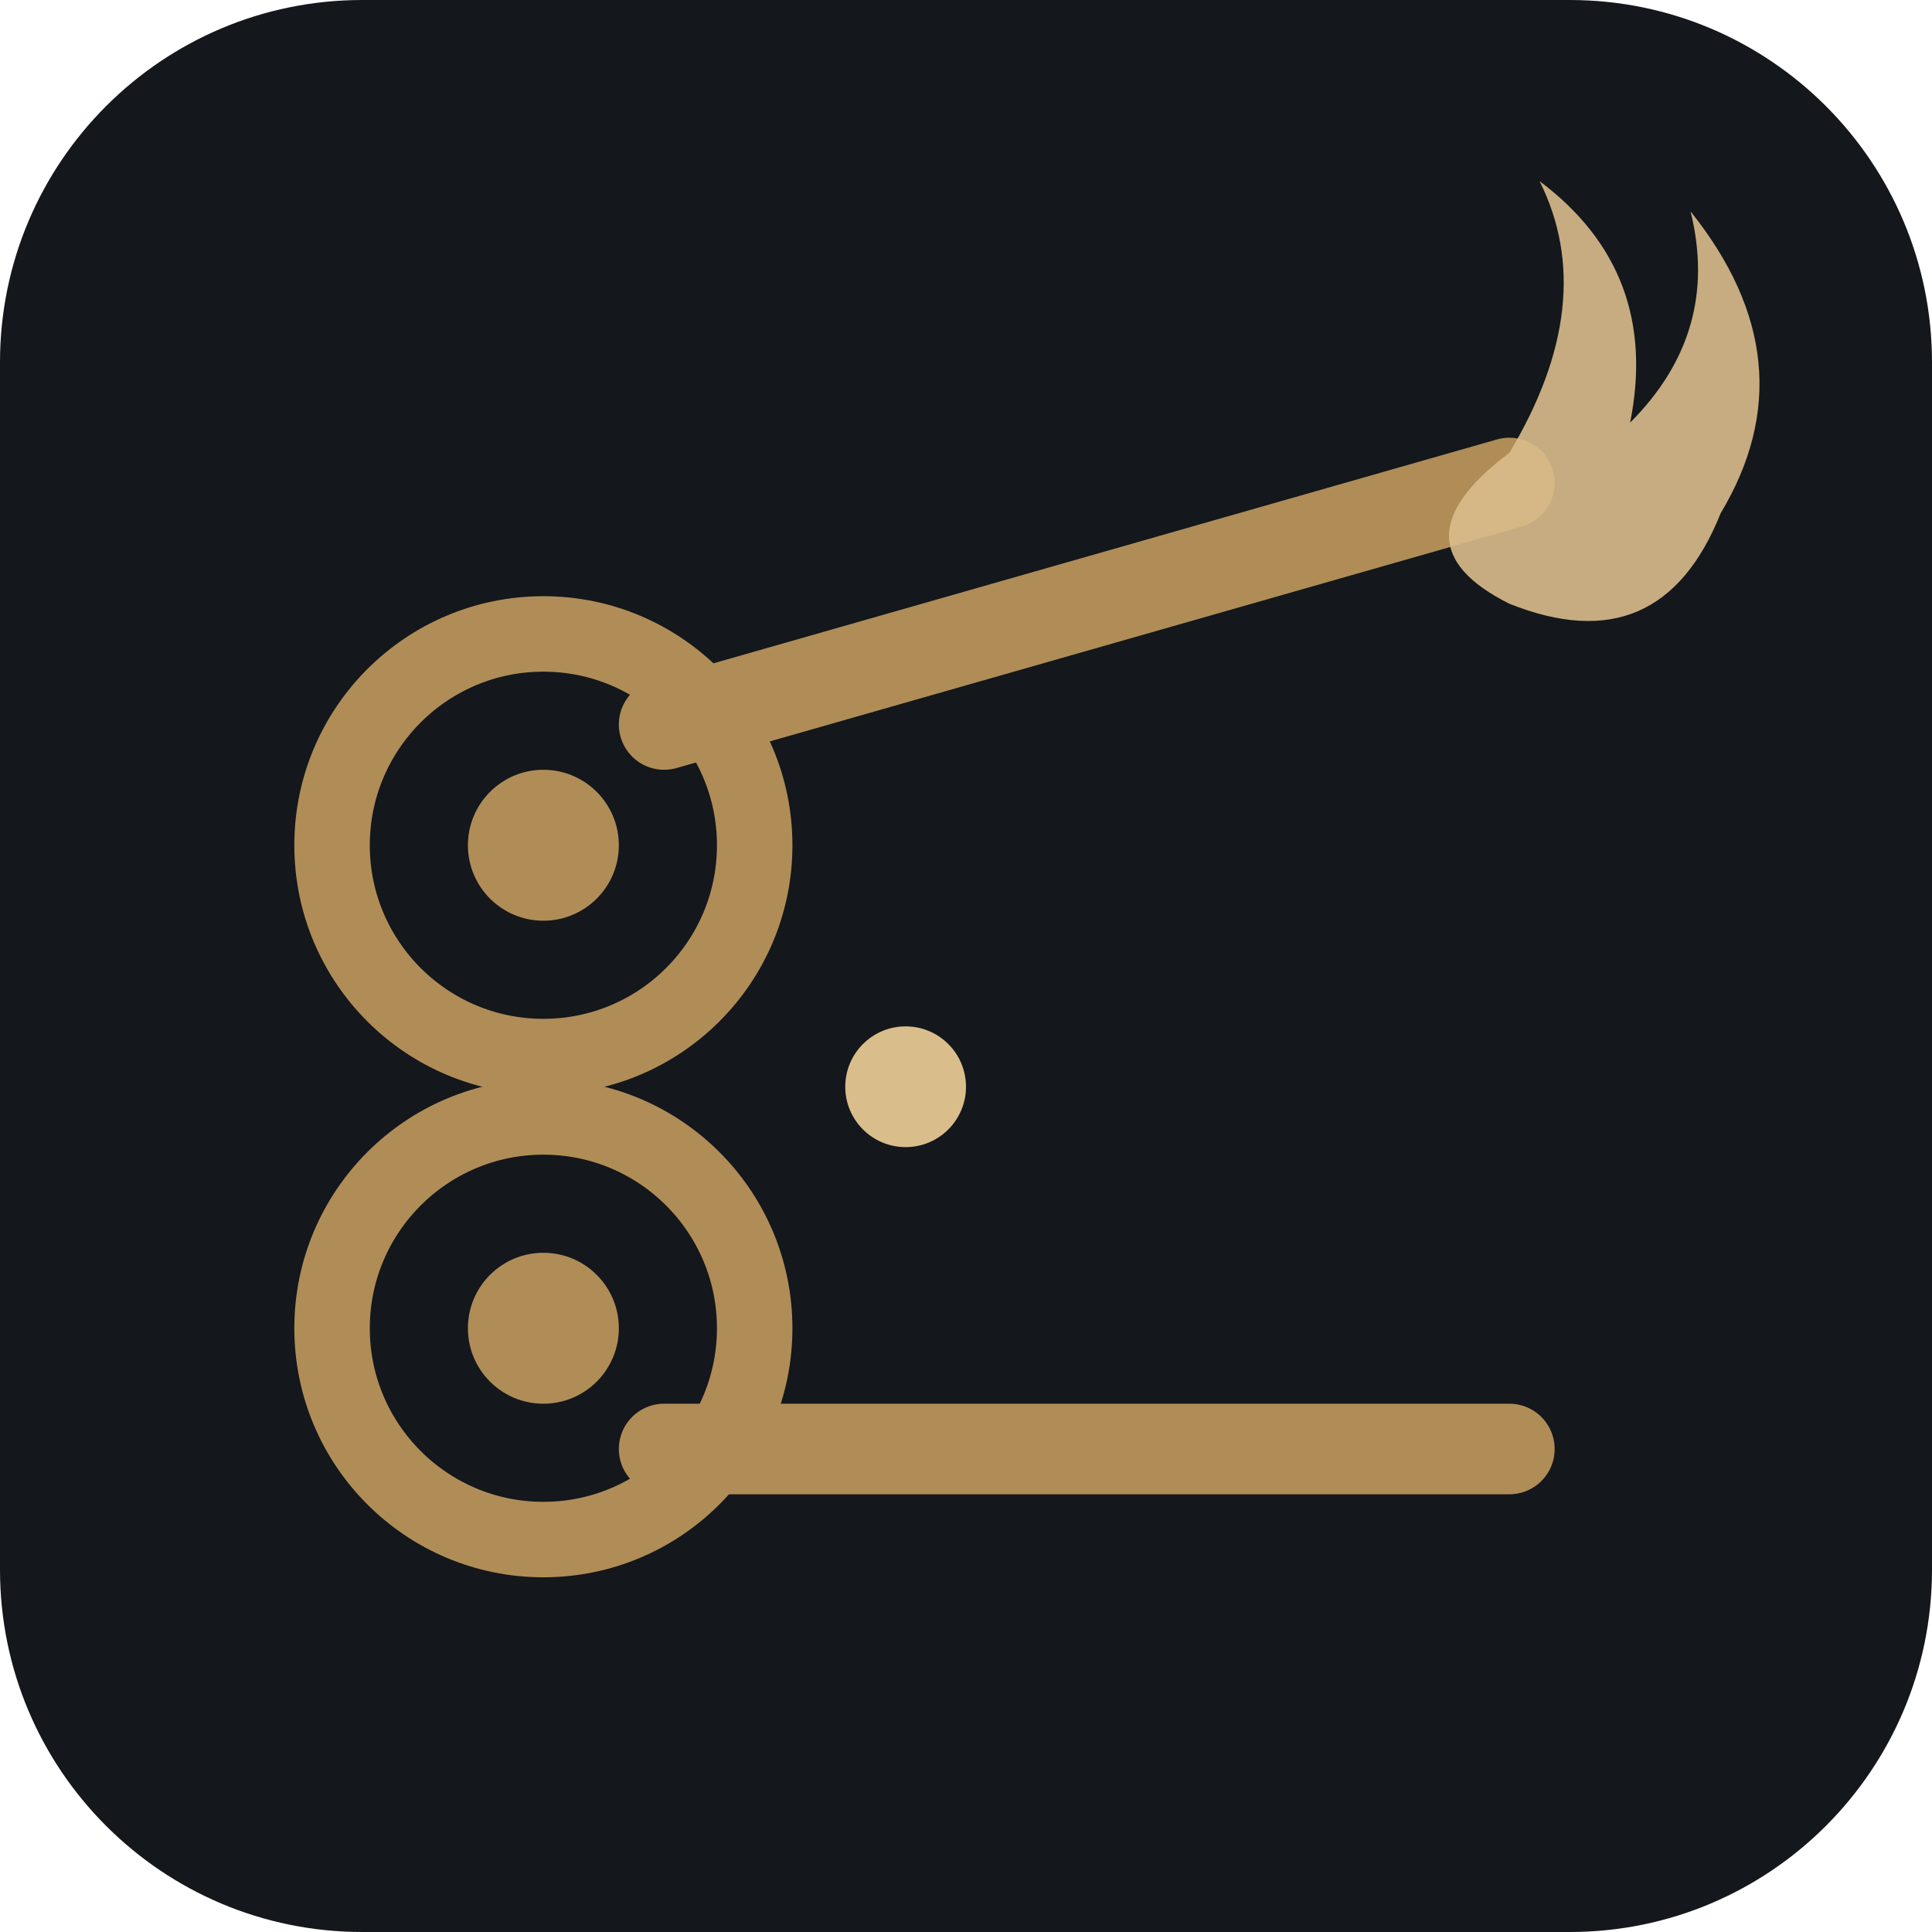
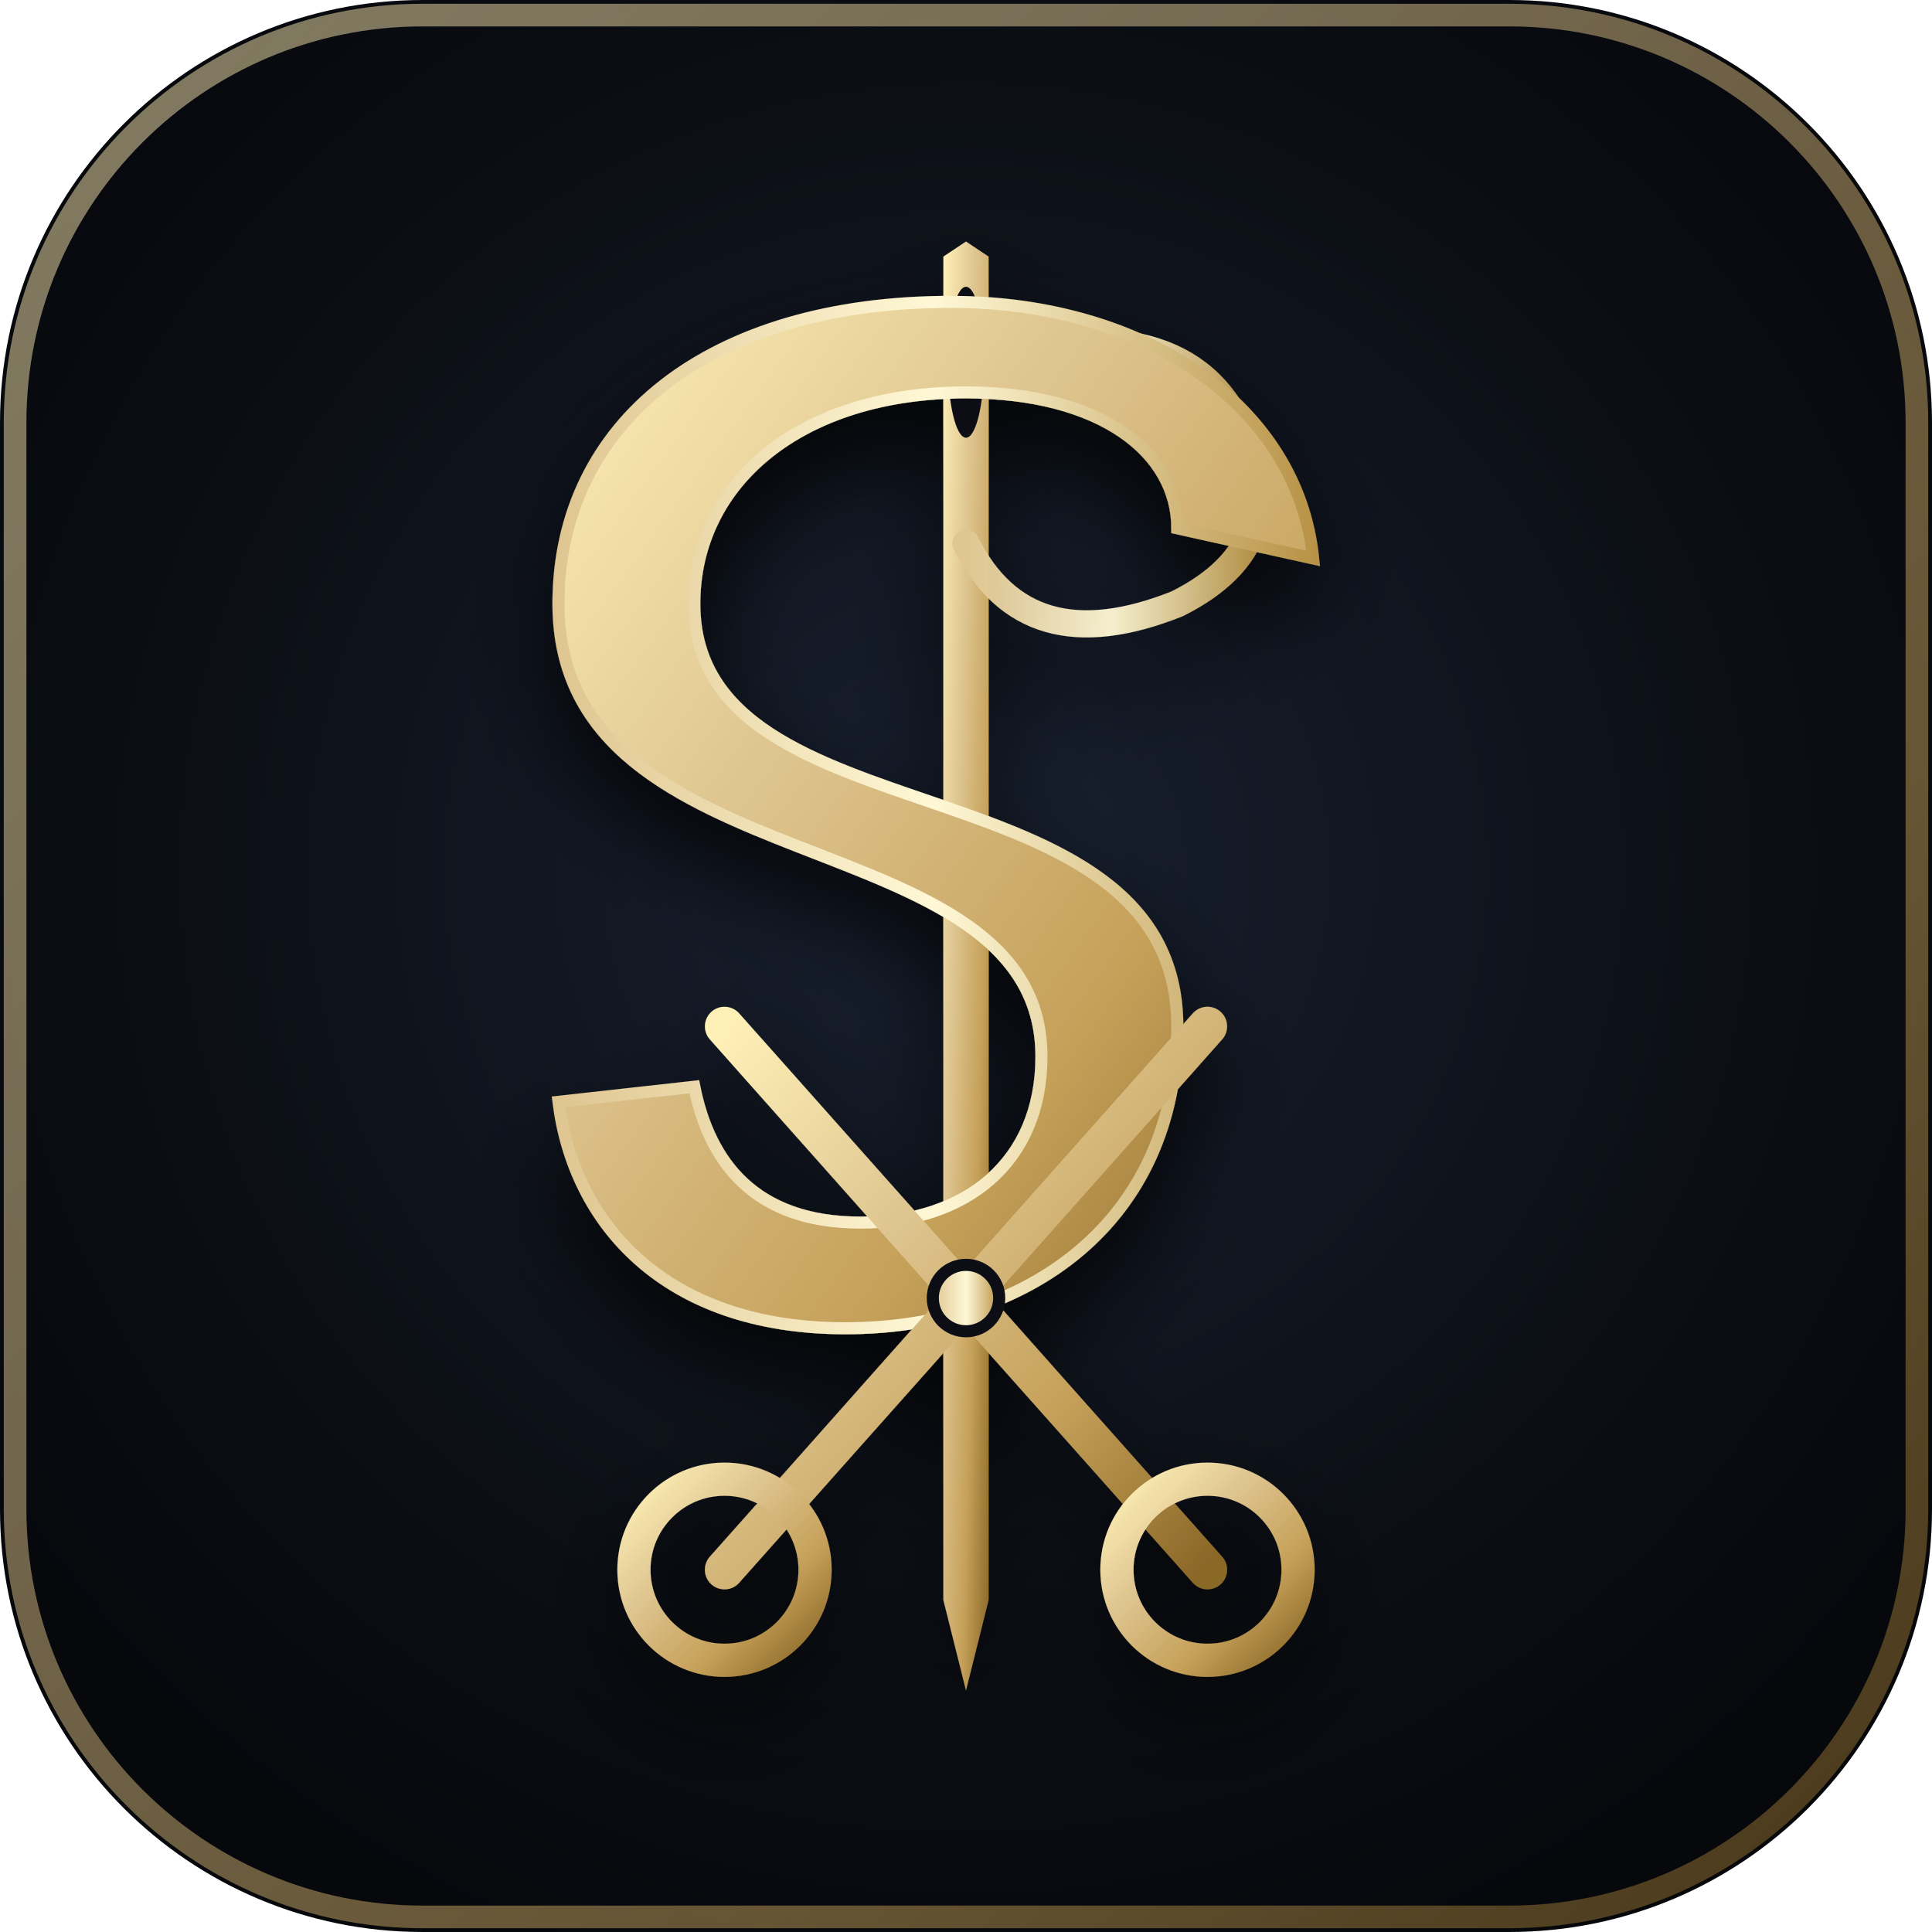
- <svg xmlns="http://www.w3.org/2000/svg" viewBox="0 0 64 64" width="64" height="64">
-   <rect width="64" height="64" rx="12" fill="#14171c" />
-   <circle cx="18" cy="28" r="7" fill="none" stroke="#b08d57" stroke-width="2.5" />
-   <circle cx="18" cy="28" r="2.5" fill="#b08d57" />
-   <circle cx="18" cy="44" r="7" fill="none" stroke="#b08d57" stroke-width="2.5" />
-   <circle cx="18" cy="44" r="2.5" fill="#b08d57" />
-   <line x1="22" y1="24" x2="50" y2="16" stroke="#b08d57" stroke-width="3" stroke-linecap="round" />
-   <line x1="22" y1="48" x2="50" y2="48" stroke="#b08d57" stroke-width="3" stroke-linecap="round" />
-   <circle cx="30" cy="36" r="2" fill="#d9bd8b" />
-   <path d="M50 15 Q53 10 51 6 Q55 9 54 14 Q57 11 56 7 Q60 12 57 17 Q55 22 50 20 Q46 18 50 15Z" fill="#d9bd8b" opacity="0.9" />
+ <svg xmlns="http://www.w3.org/2000/svg" viewBox="0 0 128 128" width="128" height="128">
+   <defs>
+     <linearGradient id="goldGrad" x1="0%" y1="0%" x2="100%" y2="100%">
+       <stop offset="0%" stop-color="#fff0b8" />
+       <stop offset="35%" stop-color="#dfc691" />
+       <stop offset="70%" stop-color="#c5a059" />
+       <stop offset="100%" stop-color="#8a6727" />
+     </linearGradient>
+     <linearGradient id="goldShine" x1="0%" y1="0%" x2="100%" y2="0%">
+       <stop offset="0%" stop-color="#dfc691" />
+       <stop offset="50%" stop-color="#fff8d6" />
+       <stop offset="100%" stop-color="#b89347" />
+     </linearGradient>
+     <radialGradient id="bgGlow" cx="50%" cy="45%" r="60%">
+       <stop offset="0%" stop-color="#182030" />
+       <stop offset="70%" stop-color="#0b0e14" />
+       <stop offset="100%" stop-color="#06080c" />
+     </radialGradient>
+     <filter id="goldDrop" x="-20%" y="-20%" width="140%" height="140%">
+       <feDropShadow dx="0" dy="3" stdDeviation="3" flood-color="#000000" flood-opacity="0.8" />
+     </filter>
+   </defs>
+   <rect width="128" height="128" rx="28" fill="url(#bgGlow)" />
+   <rect width="126" height="126" x="1" y="1" rx="27" fill="none" stroke="url(#goldGrad)" stroke-width="1.5" stroke-opacity="0.5" />
+   <g filter="url(#goldDrop)">
+     <path d="M64 16 L65.5 17 L65.5 106 L64 112 L62.5 106 L62.5 17 Z" fill="url(#goldGrad)" />
+     <ellipse cx="64" cy="24" rx="1.2" ry="5" fill="#0b0e14" />
+     <path d="M64 24 Q78 20 82 28 Q86 36 78 40 Q68 44 64 36" fill="none" stroke="url(#goldShine)" stroke-width="1.8" stroke-linecap="round" opacity="0.95" />
+     <path d="M78 35 C78 30 73 26 64 26 C53 26 46 32 46 40 C46 56 78 50 78 68 C78 81 68 88 56 88 C44 88 38 81 37 73 L46 72 C47 77 50 81 57 81 C64 81 69 77 69 70 C69 54 37 59 37 40 C37 28 47 20 63 20 C76 20 86 27 87 37 Z" fill="url(#goldGrad)" stroke="url(#goldShine)" stroke-width="0.8" />
+     <g transform="translate(64, 86)">
+       <line x1="-16" y1="-18" x2="16" y2="18" stroke="url(#goldGrad)" stroke-width="2.6" stroke-linecap="round" />
+       <line x1="16" y1="-18" x2="-16" y2="18" stroke="url(#goldGrad)" stroke-width="2.6" stroke-linecap="round" />
+       <circle cx="0" cy="0" r="2.2" fill="url(#goldShine)" stroke="#090d14" stroke-width="0.8" />
+       <circle cx="-16" cy="18" r="6" fill="none" stroke="url(#goldGrad)" stroke-width="2.2" />
+       <circle cx="16" cy="18" r="6" fill="none" stroke="url(#goldGrad)" stroke-width="2.2" />
+     </g>
+   </g>
</svg>
